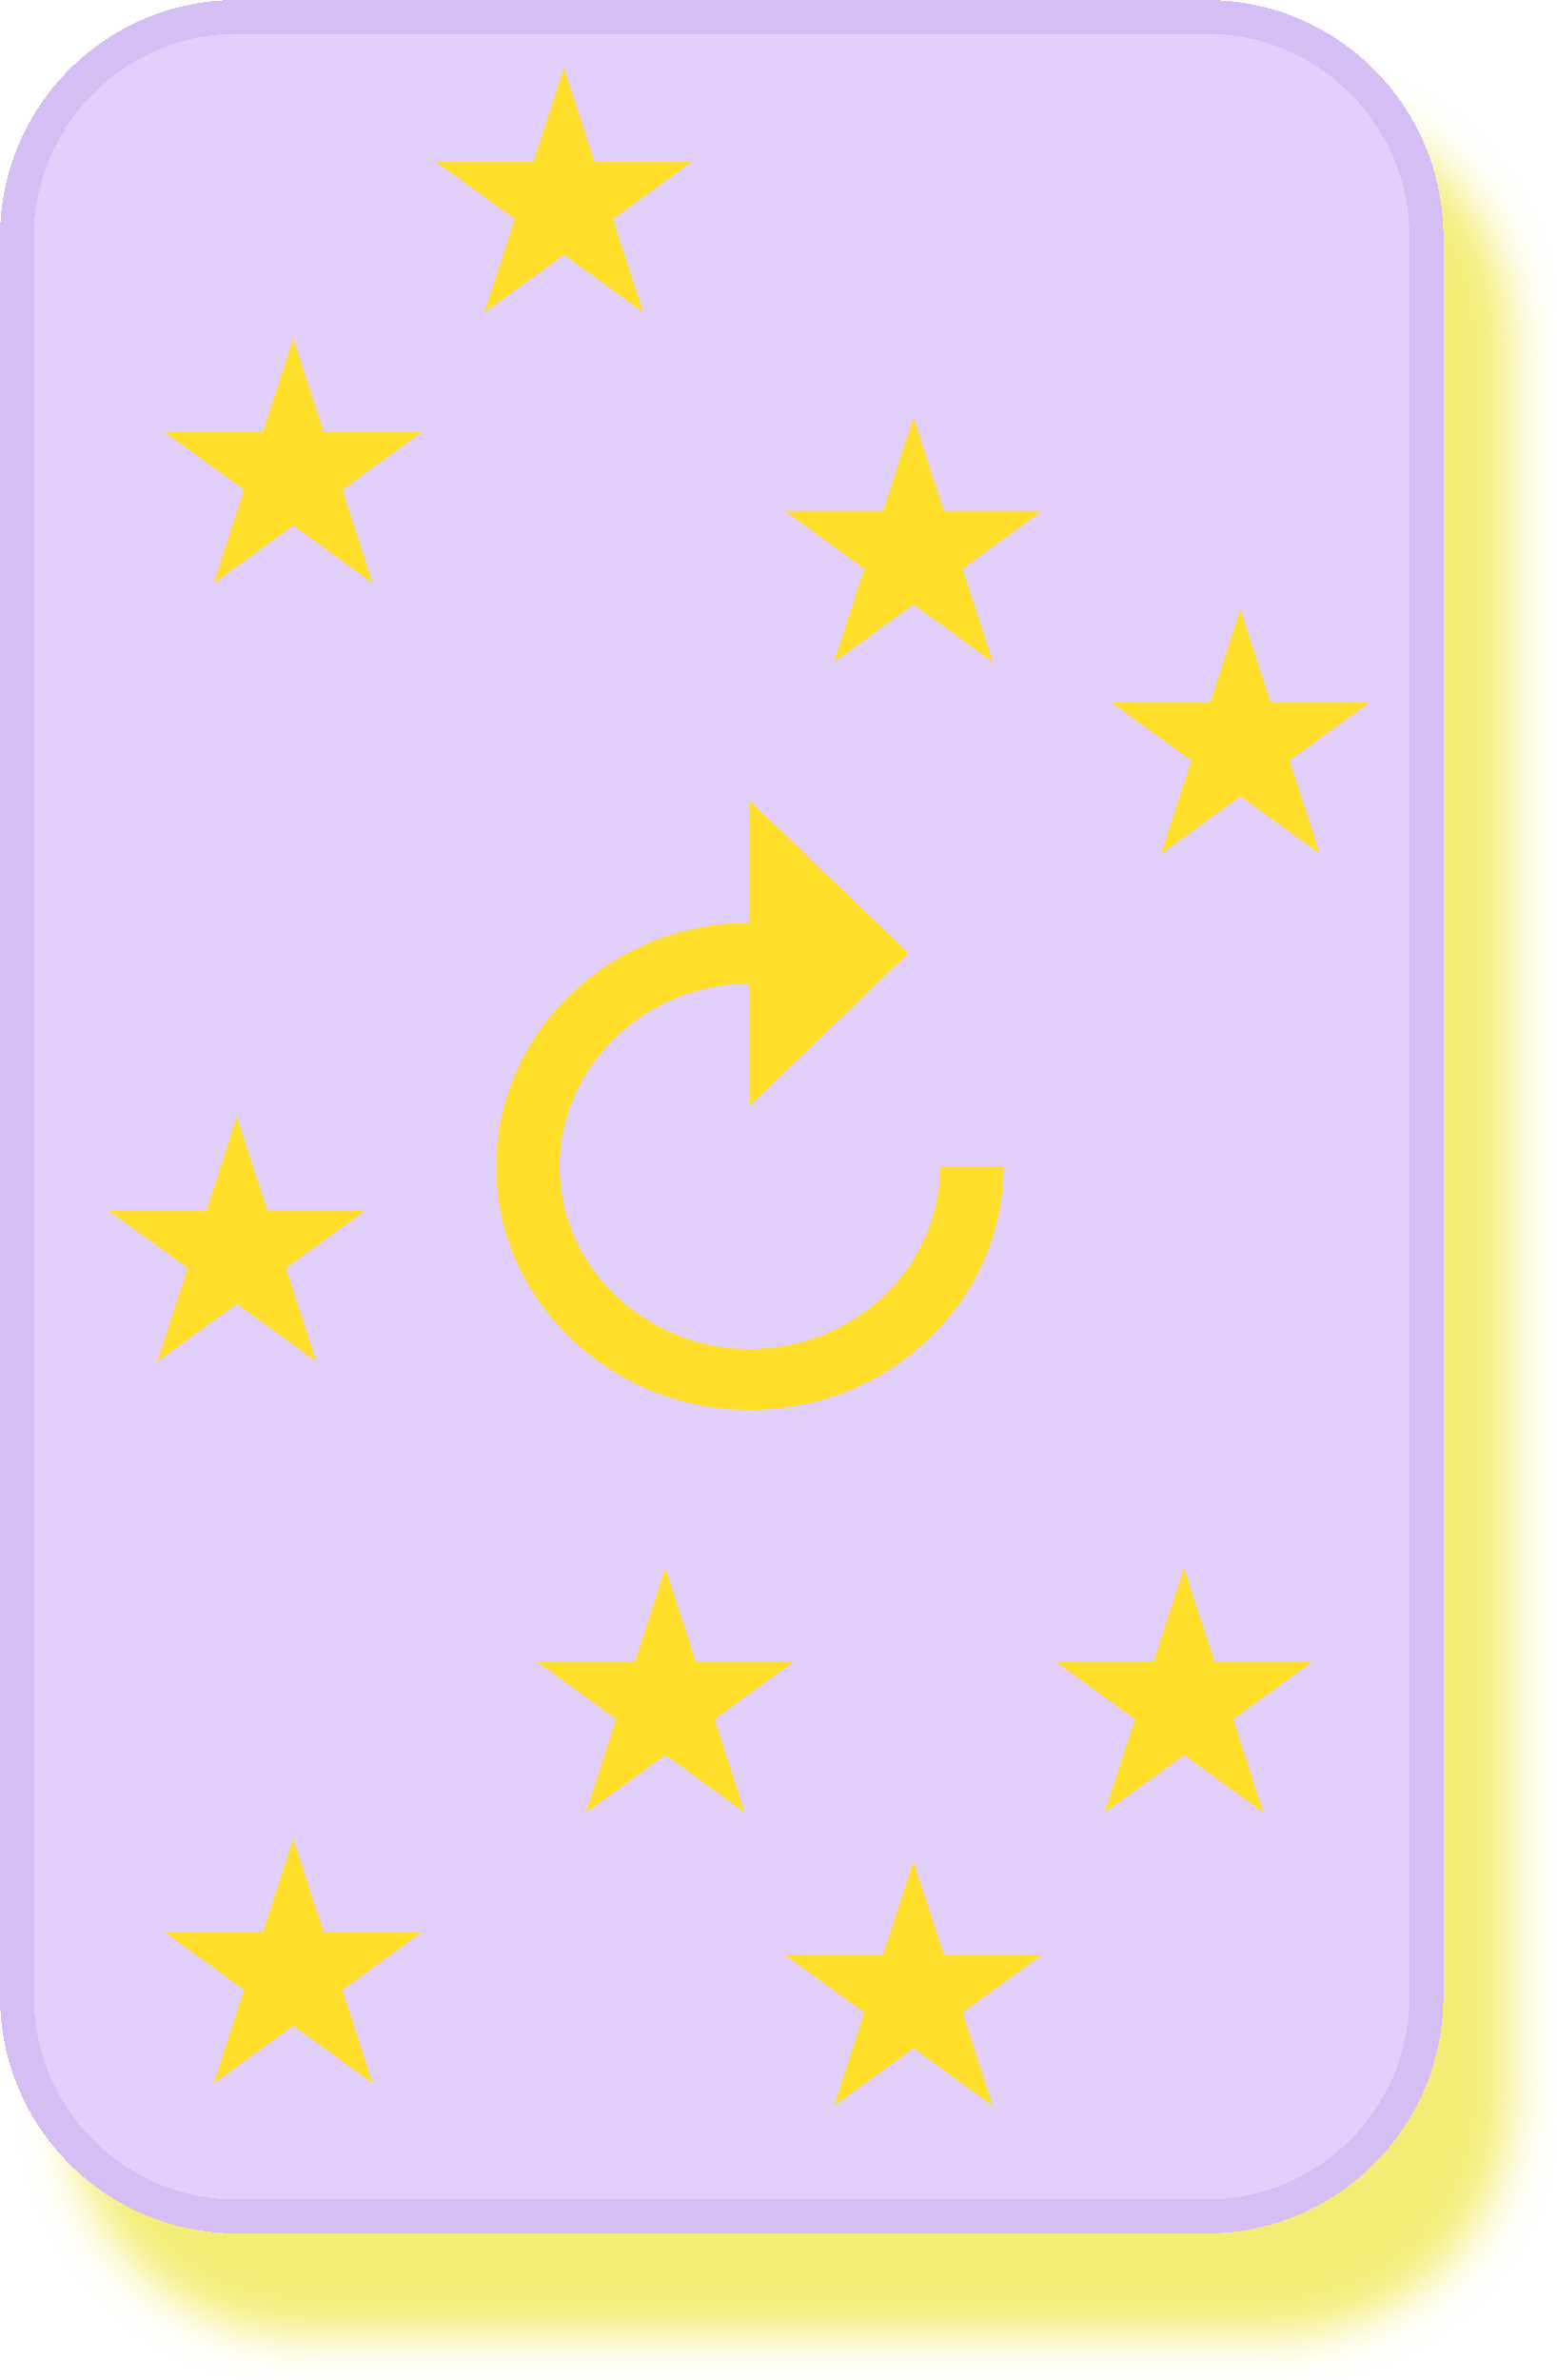
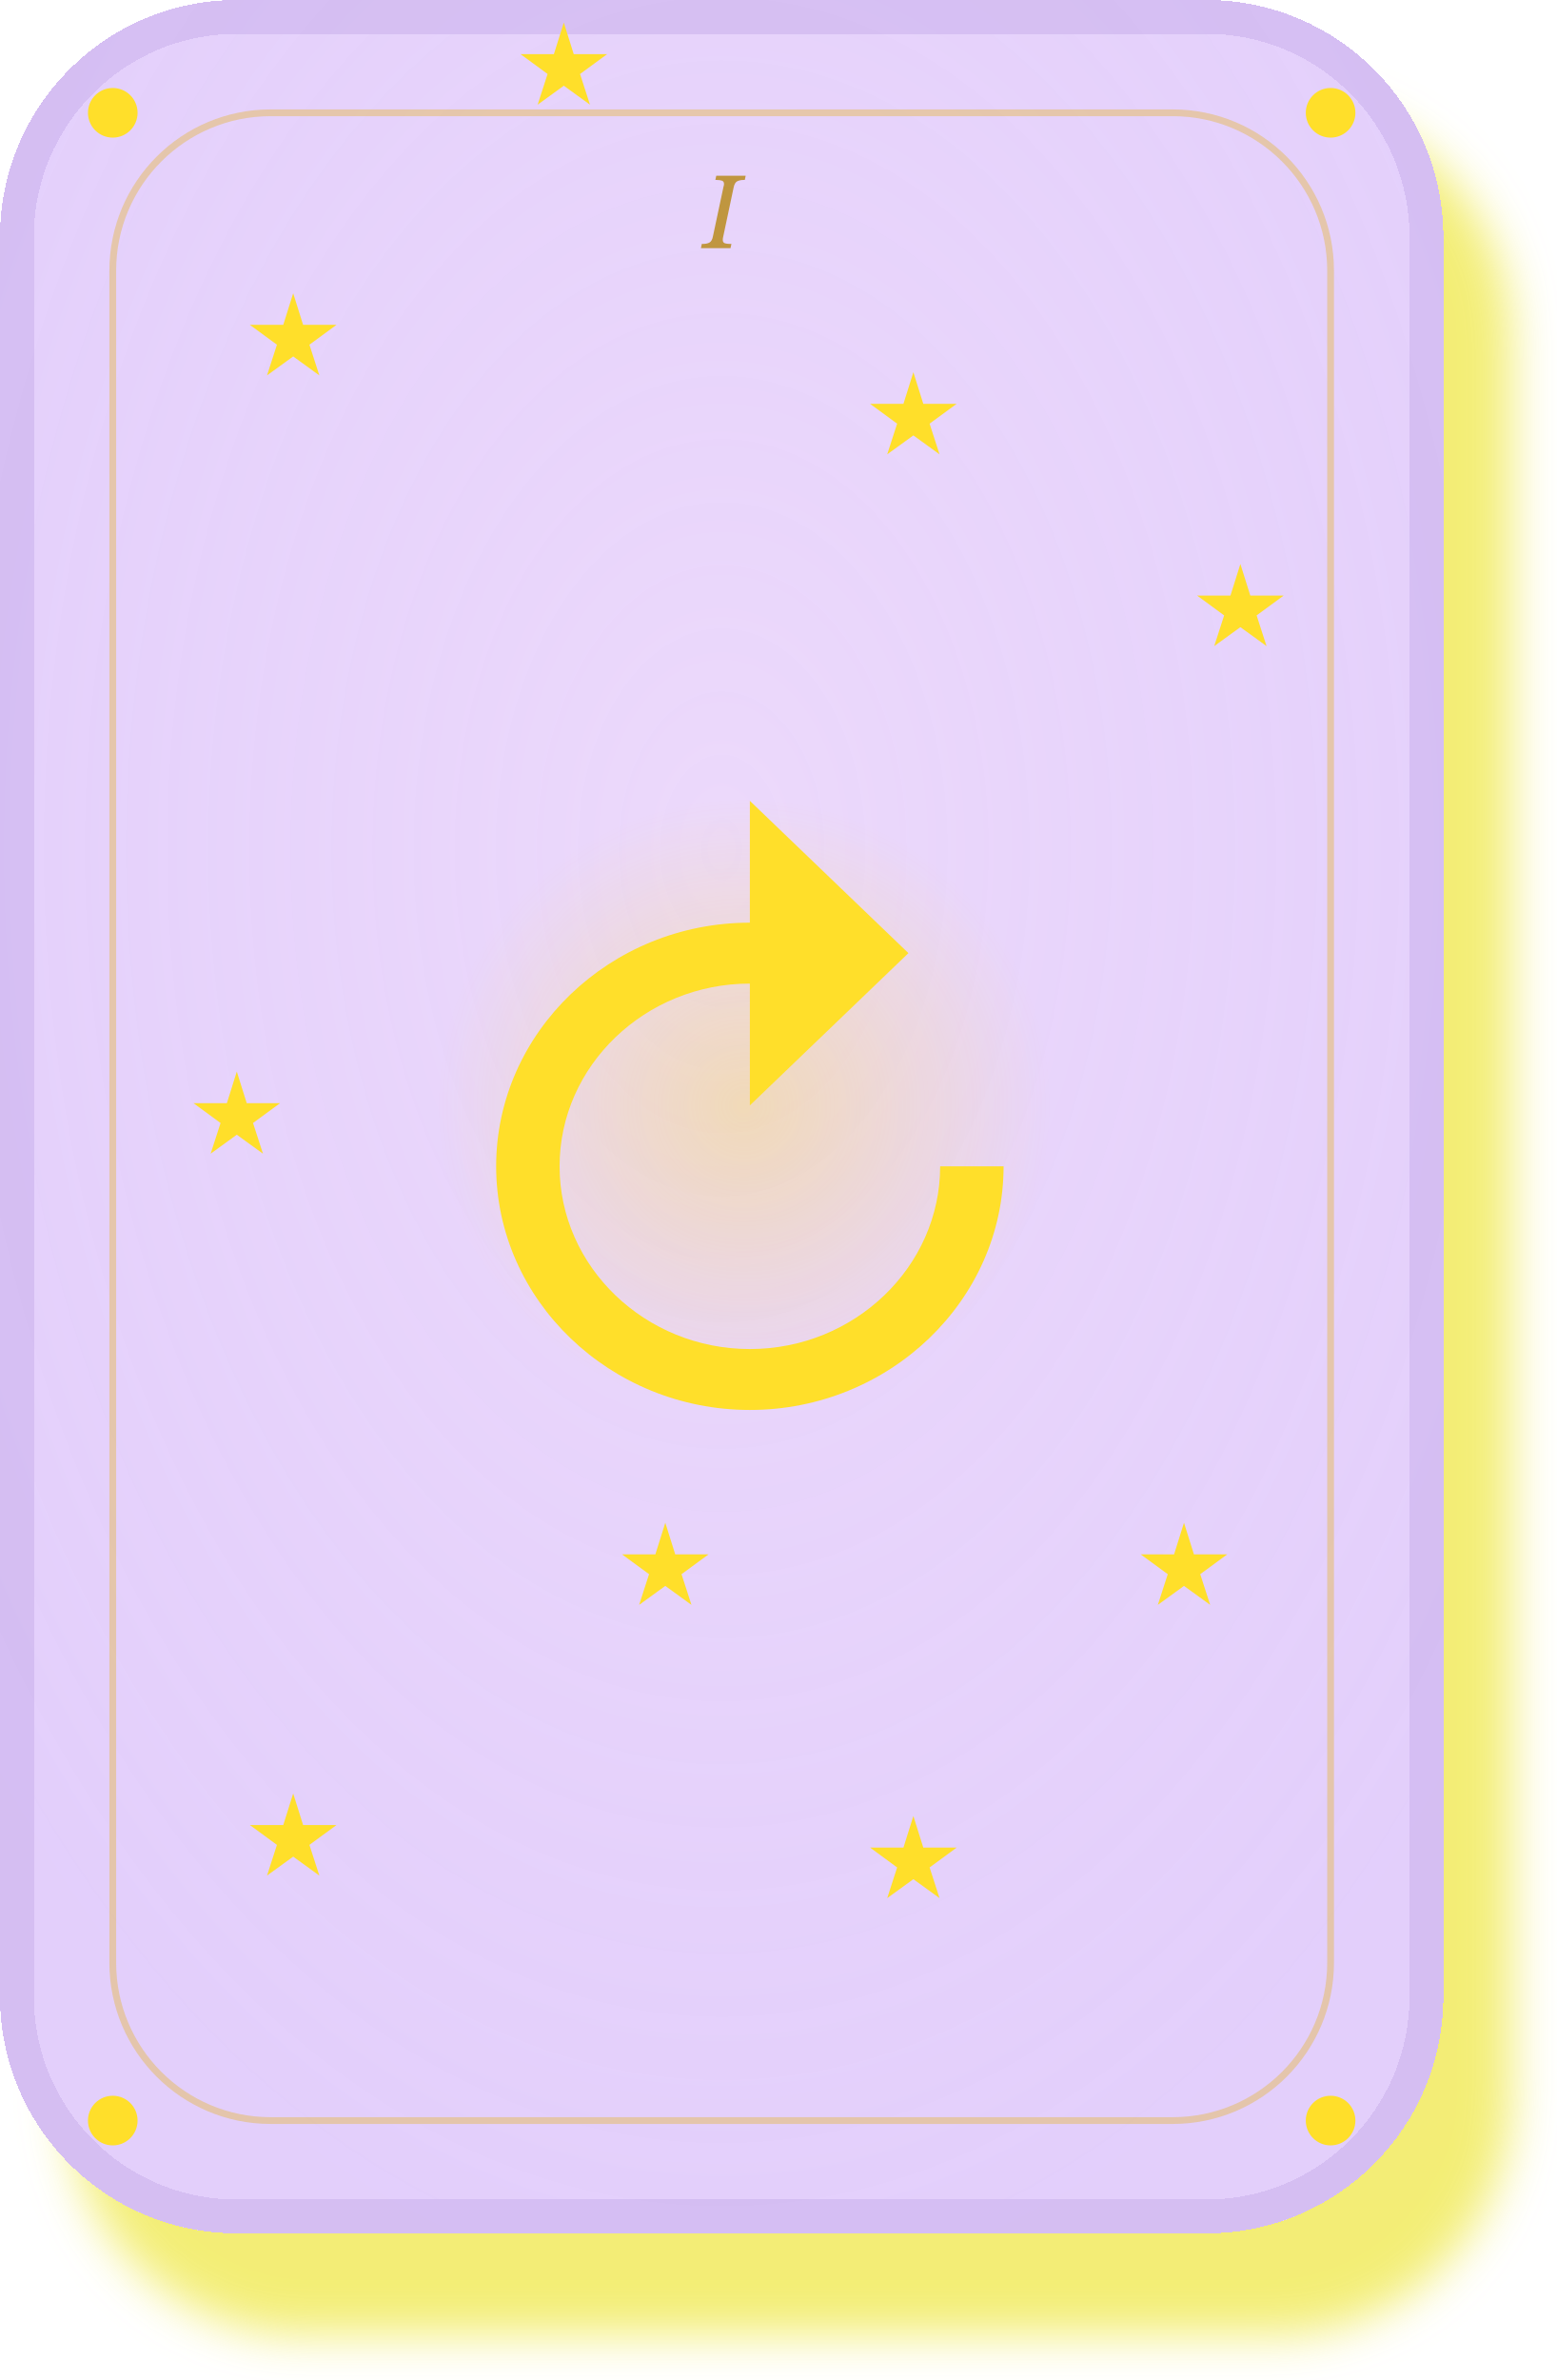
<svg xmlns="http://www.w3.org/2000/svg" width="138" height="211" viewBox="0 0 138 211" fill="none">
-   <g filter="url(#filter0_d_516_90)">
-     <rect width="128" height="198" rx="21" fill="#E0CAFB" fill-opacity="0.91" shape-rendering="crispEdges" />
-     <rect x="1.5" y="1.5" width="125" height="195" rx="19.5" stroke="#CCB3ED" stroke-opacity="0.6" stroke-width="3" shape-rendering="crispEdges" />
-   </g>
-   <path d="M81 37L83.694 45.292H92.413L85.359 50.416L88.053 58.708L81 53.584L73.947 58.708L76.641 50.416L69.587 45.292H78.306L81 37Z" fill="#FFDF2A" />
-   <path d="M110 54L112.694 62.292H121.413L114.359 67.416L117.053 75.708L110 70.584L102.947 75.708L105.641 67.416L98.587 62.292H107.306L110 54Z" fill="#FFDF2A" />
-   <path d="M105 139L107.694 147.292H116.413L109.359 152.416L112.053 160.708L105 155.584L97.947 160.708L100.641 152.416L93.587 147.292H102.306L105 139Z" fill="#FFDF2A" />
-   <path d="M81 165L83.694 173.292H92.413L85.359 178.416L88.053 186.708L81 181.584L73.947 186.708L76.641 178.416L69.587 173.292H78.306L81 165Z" fill="#FFDF2A" />
-   <path d="M59 139L61.694 147.292H70.413L63.359 152.416L66.053 160.708L59 155.584L51.947 160.708L54.641 152.416L47.587 147.292H56.306L59 139Z" fill="#FFDF2A" />
-   <path d="M26 163L28.694 171.292H37.413L30.359 176.416L33.053 184.708L26 179.584L18.947 184.708L21.641 176.416L14.587 171.292H23.306L26 163Z" fill="#FFDF2A" />
-   <path d="M21 99L23.694 107.292H32.413L25.359 112.416L28.053 120.708L21 115.584L13.947 120.708L16.641 112.416L9.587 107.292H18.306L21 99Z" fill="#FFDF2A" />
-   <path d="M26 30L28.694 38.292H37.413L30.359 43.416L33.053 51.708L26 46.584L18.947 51.708L21.641 43.416L14.587 38.292H23.306L26 30Z" fill="#FFDF2A" />
-   <path d="M50 6L52.694 14.292H61.413L54.359 19.416L57.053 27.708L50 22.584L42.947 27.708L45.641 19.416L38.587 14.292H47.306L50 6Z" fill="#FFDF2A" />
-   <path d="M44 103.4C44 115.28 54.125 125 66.5 125C78.875 125 89 115.28 89 103.4H83.375C83.375 112.31 75.781 119.6 66.5 119.6C57.219 119.6 49.625 112.31 49.625 103.4C49.625 94.49 57.219 87.2 66.5 87.2V98L80.562 84.5L66.5 71V81.8C54.125 81.8 44 91.52 44 103.4Z" fill="#FFDF2A" />
  <defs>
-     <filter id="filter0_d_516_90" x="0" y="0" width="138" height="211" filterUnits="userSpaceOnUse" color-interpolation-filters="sRGB">
+     <filter id="cardShadow" x="-10%" y="-10%" width="130%" height="130%" filterUnits="userSpaceOnUse" color-interpolation-filters="sRGB">
      <feFlood flood-opacity="0" result="BackgroundImageFix" />
-       <feColorMatrix in="SourceAlpha" type="matrix" values="0 0 0 0 0 0 0 0 0 0 0 0 0 0 0 0 0 0 127 0" result="hardAlpha" />
+       <feColorMatrix in="SourceAlpha" type="matrix" values="0 0 0 0 0  0 0 0 0 0  0 0 0 0 0  0 0 0 127 0" result="hardAlpha" />
      <feOffset dx="6" dy="9" />
      <feGaussianBlur stdDeviation="2" />
      <feComposite in2="hardAlpha" operator="out" />
-       <feColorMatrix type="matrix" values="0 0 0 0 0.942 0 0 0 0 0.917 0 0 0 0 0.337 0 0 0 0.81 0" />
-       <feBlend mode="normal" in2="BackgroundImageFix" result="effect1_dropShadow_516_90" />
-       <feBlend mode="normal" in="SourceGraphic" in2="effect1_dropShadow_516_90" result="shape" />
+       <feColorMatrix type="matrix" values="0 0 0 0 0.942  0 0 0 0 0.917  0 0 0 0 0.337  0 0 0 0.81 0" />
+       <feBlend mode="normal" in2="BackgroundImageFix" result="effect1_dropShadow" />
+       <feBlend mode="normal" in="SourceGraphic" in2="effect1_dropShadow" result="shape" />
    </filter>
+     <radialGradient id="cardBody1" cx="50%" cy="38%" r="65%">
+       <stop offset="0%" stop-color="#ECD9FB" />
+       <stop offset="100%" stop-color="#E0CAFB" stop-opacity="0.91" />
+     </radialGradient>
+     <radialGradient id="symGlow1" cx="50%" cy="50%" r="50%">
+       <stop offset="0%" stop-color="#FFDF2A" stop-opacity="0.32" />
+       <stop offset="65%" stop-color="#FFDF2A" stop-opacity="0" />
+     </radialGradient>
  </defs>
+   <g filter="url(#cardShadow)">
+     <rect width="128" height="198" rx="21" fill="url(#cardBody1)" shape-rendering="crispEdges" />
+     <rect x="1.5" y="1.5" width="125" height="195" rx="19.5" stroke="#CCB3ED" stroke-opacity="0.6" stroke-width="3" shape-rendering="crispEdges" />
+   </g>
+   <rect x="10" y="10" width="108" height="178" rx="14" fill="none" stroke="#E6B84A" stroke-opacity="0.45" stroke-width="0.6" />
+   <circle cx="10" cy="10" r="2.2" fill="#FFDF2A" />
+   <circle cx="118" cy="10" r="2.2" fill="#FFDF2A" />
+   <circle cx="10" cy="188" r="2.2" fill="#FFDF2A" />
+   <circle cx="118" cy="188" r="2.2" fill="#FFDF2A" />
+   <text x="64" y="22" font-family="Cormorant Garamond, Cormorant, EB Garamond, Georgia, serif" font-style="italic" font-size="9" letter-spacing="2.2" fill="#B98B1F" fill-opacity="0.85" text-anchor="middle">I</text>
+   <path d="M 81.00,33.00 L 81.88,35.80 L 84.84,35.80 L 82.44,37.56 L 83.32,40.28 L 81.00,38.60 L 78.68,40.28 L 79.56,37.56 L 77.16,35.80 L 80.12,35.80 Z" fill="#FFDF2A" />
+   <path d="M 110.00,50.00 L 110.88,52.80 L 113.84,52.80 L 111.44,54.56 L 112.32,57.28 L 110.00,55.60 L 107.68,57.28 L 108.56,54.56 L 106.16,52.80 L 109.12,52.80 Z" fill="#FFDF2A" />
+   <path d="M 105.00,135.00 L 105.88,137.80 L 108.84,137.80 L 106.44,139.56 L 107.32,142.28 L 105.00,140.60 L 102.68,142.28 L 103.56,139.56 L 101.16,137.80 L 104.12,137.80 Z" fill="#FFDF2A" />
+   <path d="M 81.00,161.00 L 81.88,163.80 L 84.84,163.80 L 82.44,165.56 L 83.32,168.28 L 81.00,166.60 L 78.68,168.28 L 79.56,165.56 L 77.16,163.80 L 80.12,163.80 Z" fill="#FFDF2A" />
+   <path d="M 59.00,135.00 L 59.88,137.80 L 62.84,137.80 L 60.44,139.56 L 61.32,142.28 L 59.00,140.60 L 56.68,142.28 L 57.56,139.56 L 55.16,137.80 L 58.12,137.80 Z" fill="#FFDF2A" />
+   <path d="M 26.00,159.00 L 26.88,161.80 L 29.84,161.80 L 27.44,163.56 L 28.32,166.28 L 26.00,164.60 L 23.68,166.28 L 24.56,163.56 L 22.16,161.80 L 25.12,161.80 Z" fill="#FFDF2A" />
+   <path d="M 21.00,95.00 L 21.88,97.80 L 24.84,97.80 L 22.44,99.56 L 23.32,102.28 L 21.00,100.60 L 18.68,102.28 L 19.56,99.56 L 17.16,97.80 L 20.12,97.80 Z" fill="#FFDF2A" />
+   <path d="M 26.00,26.00 L 26.88,28.80 L 29.84,28.80 L 27.44,30.56 L 28.32,33.28 L 26.00,31.60 L 23.68,33.28 L 24.56,30.56 L 22.16,28.80 L 25.12,28.80 Z" fill="#FFDF2A" />
+   <path d="M 50.00,2.00 L 50.88,4.80 L 53.84,4.80 L 51.44,6.56 L 52.32,9.28 L 50.00,7.60 L 47.68,9.28 L 48.56,6.56 L 46.16,4.80 L 49.12,4.80 Z" fill="#FFDF2A" />
+   <circle cx="66" cy="98" r="42" fill="url(#symGlow1)" />
+   <path d="M44 103.4C44 115.28 54.125 125 66.5 125C78.875 125 89 115.28 89 103.4H83.375C83.375 112.31 75.781 119.6 66.5 119.6C57.219 119.6 49.625 112.31 49.625 103.4C49.625 94.49 57.219 87.2 66.5 87.2V98L80.562 84.5L66.5 71V81.8C54.125 81.8 44 91.52 44 103.4Z" fill="#FFDF2A" />
</svg>
